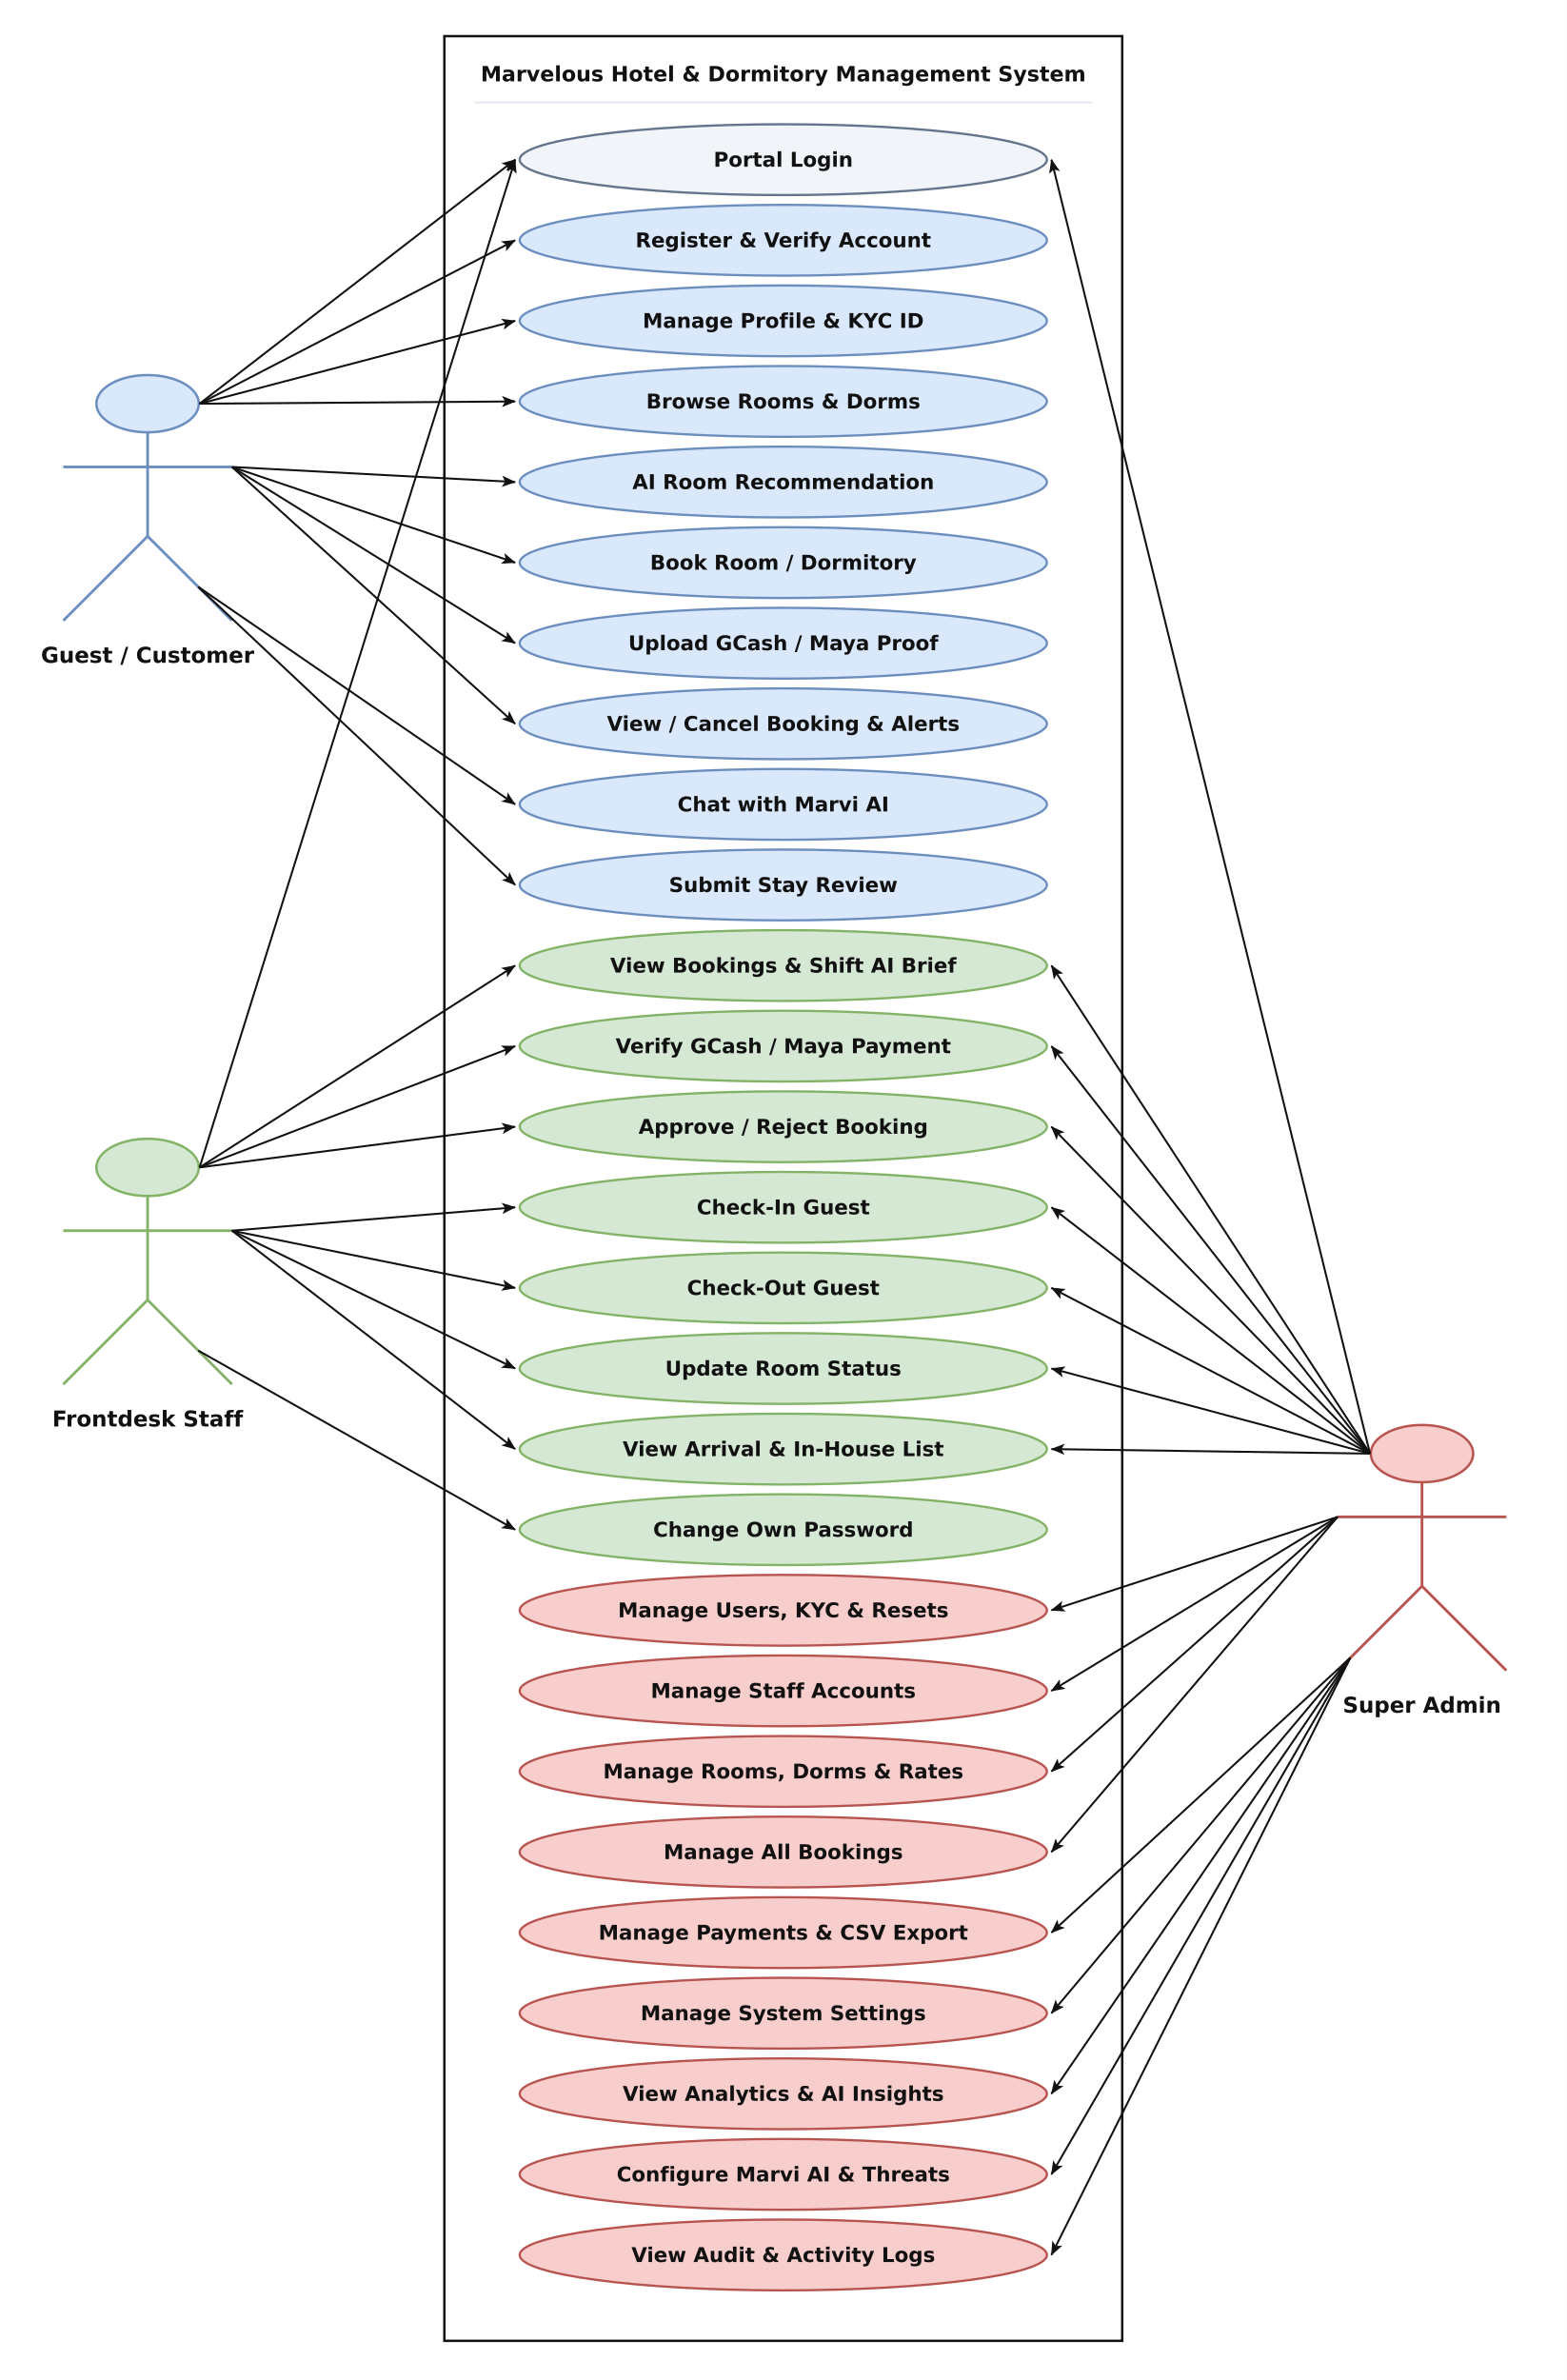
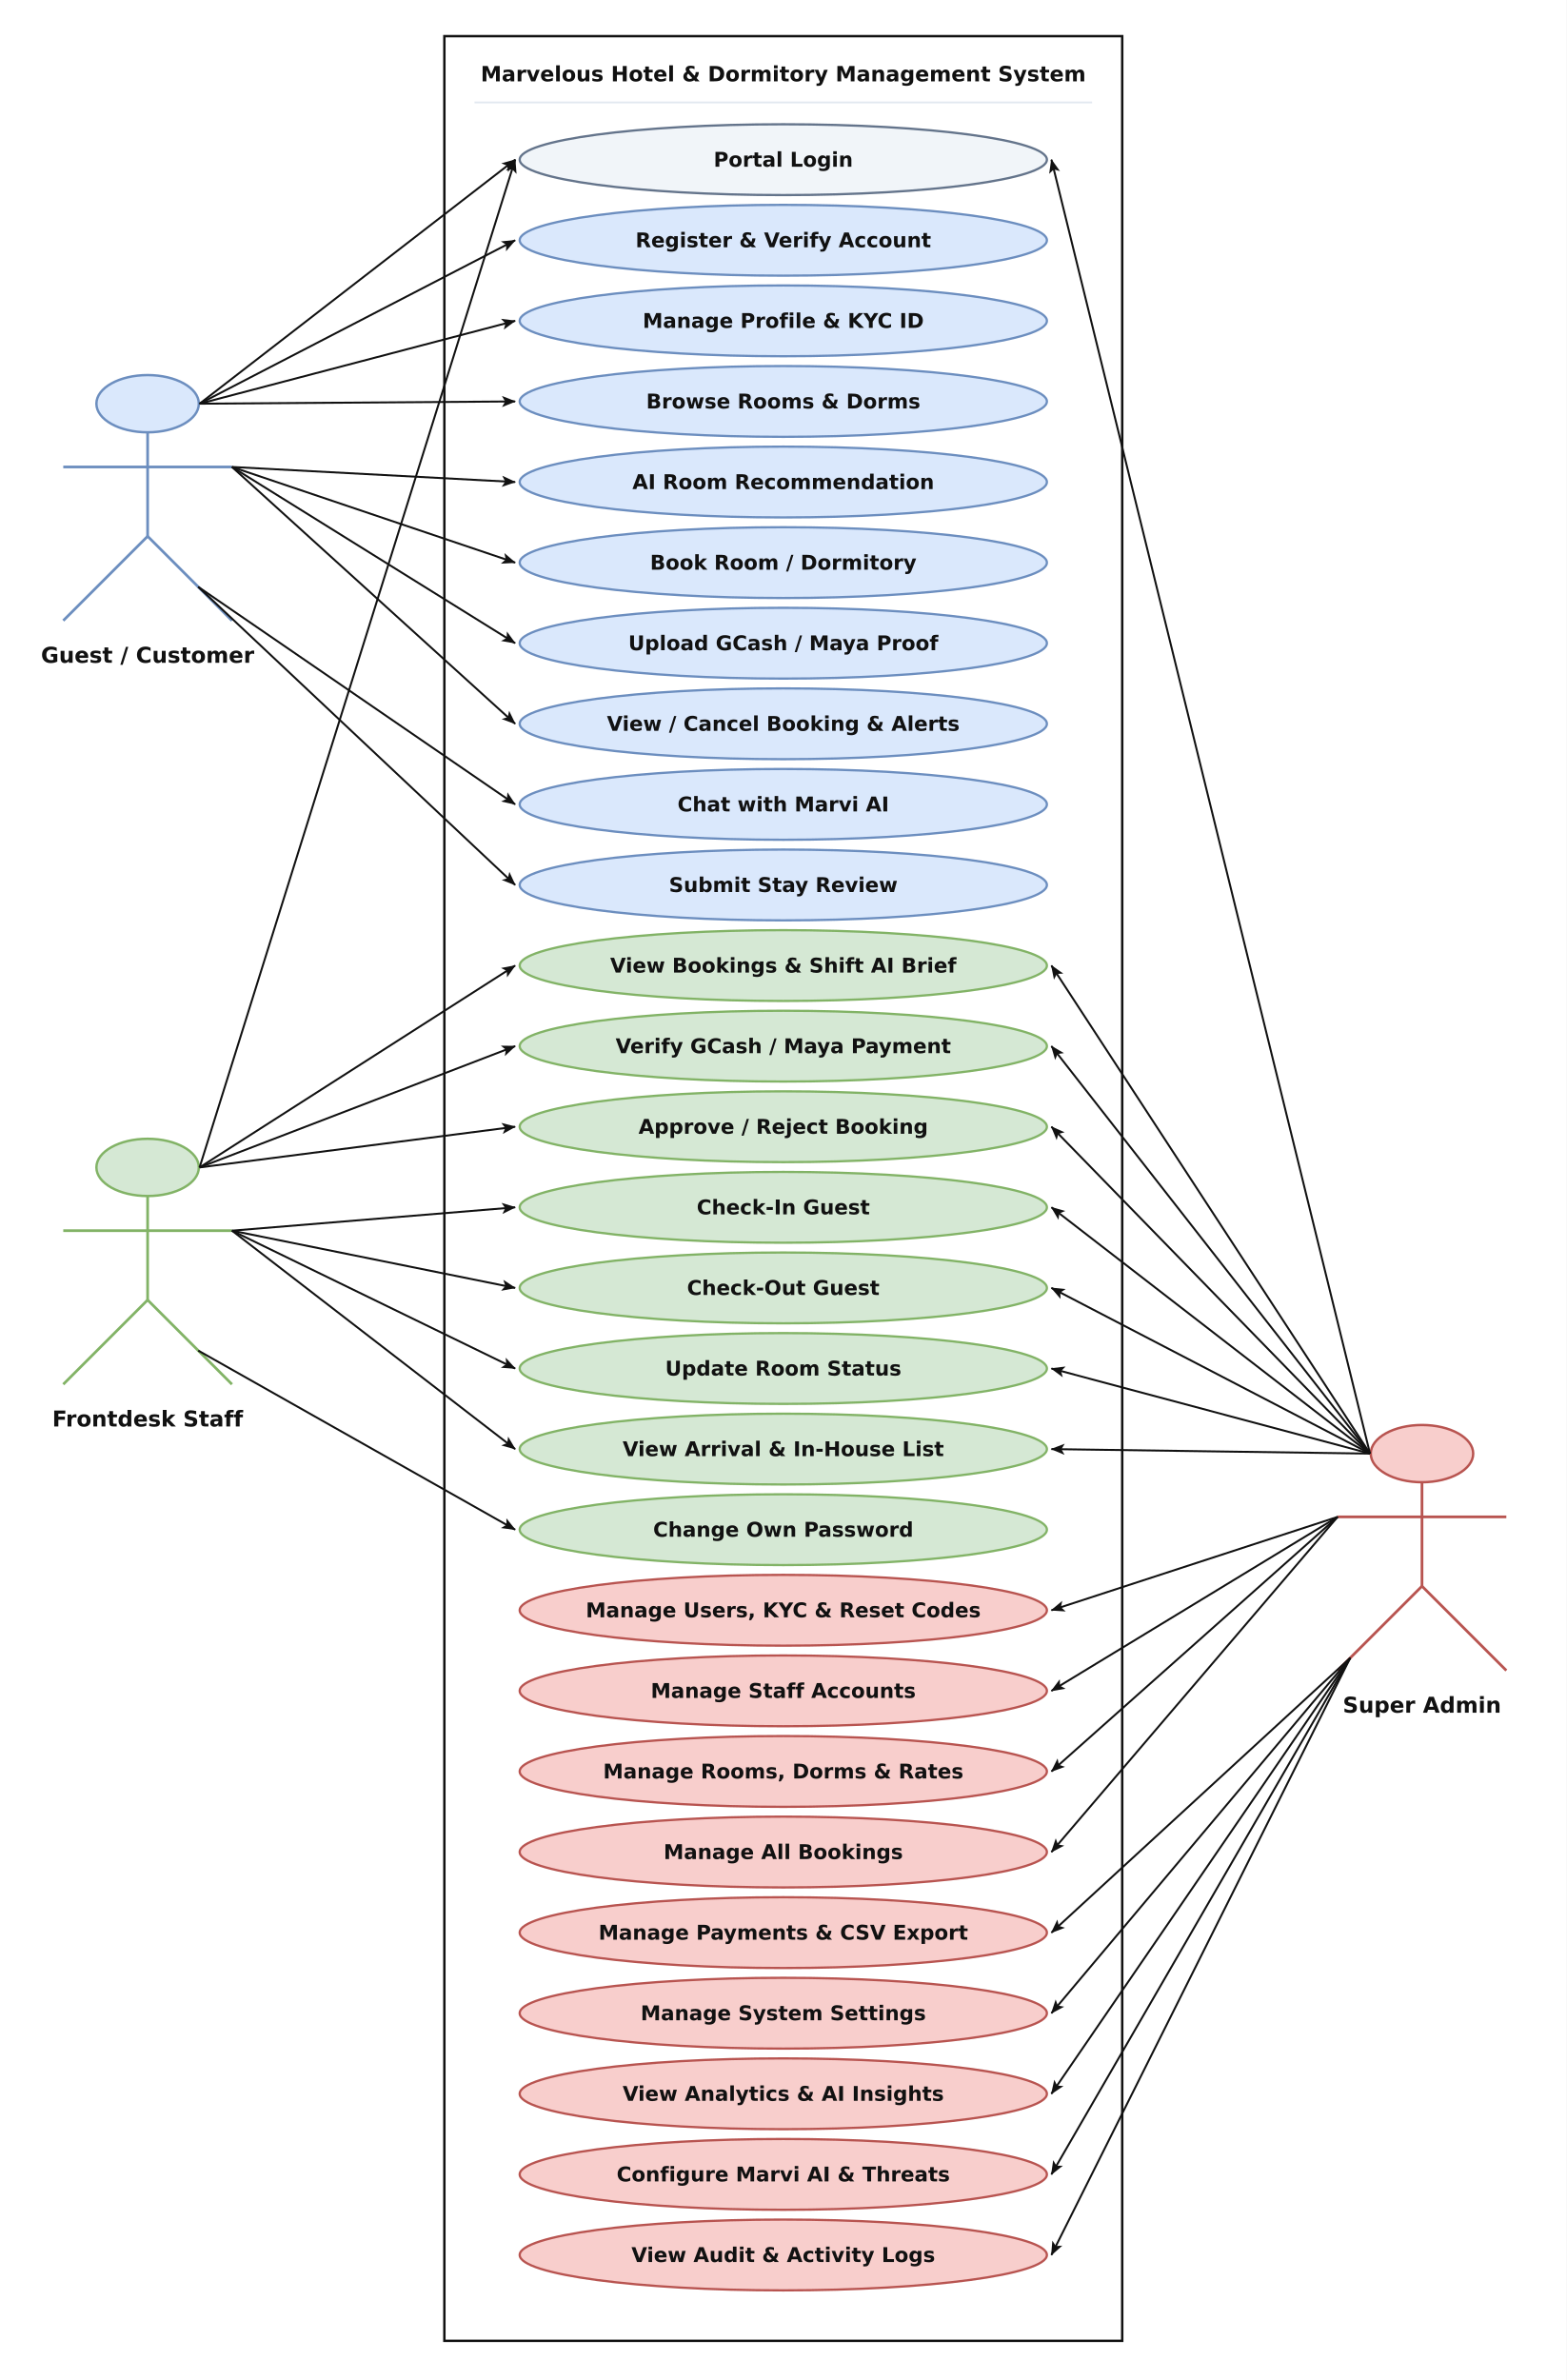
<svg xmlns="http://www.w3.org/2000/svg" width="1040" height="1580" viewBox="0 0 1040 1580">
  <defs>
    <marker id="arrow" viewBox="0 0 10 10" refX="9" refY="5" markerWidth="7.5" markerHeight="7.5" orient="auto-start-reverse">
      <path d="M 0 1.2 L 9.5 5 L 0 8.8 L 2.2 5 Z" fill="#111111" />
    </marker>
    <style>
      .boundary { fill: #FFFFFF; stroke: #111111; stroke-width: 1.6; }
      .sys-title { font-family: 'DejaVu Sans', Arial, Helvetica, sans-serif; font-size: 14px; font-weight: 700; fill: #111111; text-anchor: middle; }
      .uc-text { font-family: 'DejaVu Sans', Arial, Helvetica, sans-serif; font-size: 13.5px; font-weight: 700; fill: #111111; text-anchor: middle; dominant-baseline: central; }
      .actor-label { font-family: 'DejaVu Sans', Arial, Helvetica, sans-serif; font-size: 14.5px; font-weight: 700; fill: #111111; text-anchor: middle; }
      .conn { fill: none; stroke: #111111; stroke-width: 1.3; marker-end: url(#arrow); }
    </style>
  </defs>
  <rect x="0" y="0" width="1040" height="1580" fill="#FFFFFF" />
  <rect class="boundary" x="295" y="24" width="450" height="1530" />
  <text class="sys-title" x="520" y="54">Marvelous Hotel &amp; Dormitory Management System</text>
  <line x1="315" y1="68" x2="725" y2="68" stroke="#E2E8F0" stroke-width="1.2" />
  <g id="use-cases">
    <ellipse cx="520" cy="106.0" rx="175" ry="23.5" fill="#F1F5F9" stroke="#64748B" stroke-width="1.5" />
    <text class="uc-text" x="520" y="106.0">Portal Login</text>
    <ellipse cx="520" cy="159.5" rx="175" ry="23.5" fill="#DAE8FC" stroke="#6C8EBF" stroke-width="1.5" />
    <text class="uc-text" x="520" y="159.5">Register &amp; Verify Account</text>
    <ellipse cx="520" cy="213.0" rx="175" ry="23.5" fill="#DAE8FC" stroke="#6C8EBF" stroke-width="1.5" />
    <text class="uc-text" x="520" y="213.0">Manage Profile &amp; KYC ID</text>
    <ellipse cx="520" cy="266.5" rx="175" ry="23.5" fill="#DAE8FC" stroke="#6C8EBF" stroke-width="1.5" />
    <text class="uc-text" x="520" y="266.5">Browse Rooms &amp; Dorms</text>
    <ellipse cx="520" cy="320.0" rx="175" ry="23.5" fill="#DAE8FC" stroke="#6C8EBF" stroke-width="1.5" />
    <text class="uc-text" x="520" y="320.0">AI Room Recommendation</text>
    <ellipse cx="520" cy="373.5" rx="175" ry="23.5" fill="#DAE8FC" stroke="#6C8EBF" stroke-width="1.5" />
    <text class="uc-text" x="520" y="373.5">Book Room / Dormitory</text>
    <ellipse cx="520" cy="427.0" rx="175" ry="23.5" fill="#DAE8FC" stroke="#6C8EBF" stroke-width="1.5" />
    <text class="uc-text" x="520" y="427.0">Upload GCash / Maya Proof</text>
    <ellipse cx="520" cy="480.5" rx="175" ry="23.5" fill="#DAE8FC" stroke="#6C8EBF" stroke-width="1.5" />
    <text class="uc-text" x="520" y="480.5">View / Cancel Booking &amp; Alerts</text>
    <ellipse cx="520" cy="534.0" rx="175" ry="23.5" fill="#DAE8FC" stroke="#6C8EBF" stroke-width="1.5" />
    <text class="uc-text" x="520" y="534.0">Chat with Marvi AI</text>
    <ellipse cx="520" cy="587.5" rx="175" ry="23.5" fill="#DAE8FC" stroke="#6C8EBF" stroke-width="1.5" />
    <text class="uc-text" x="520" y="587.5">Submit Stay Review</text>
    <ellipse cx="520" cy="641.0" rx="175" ry="23.5" fill="#D5E8D4" stroke="#82B366" stroke-width="1.5" />
    <text class="uc-text" x="520" y="641.0">View Bookings &amp; Shift AI Brief</text>
    <ellipse cx="520" cy="694.5" rx="175" ry="23.5" fill="#D5E8D4" stroke="#82B366" stroke-width="1.5" />
    <text class="uc-text" x="520" y="694.5">Verify GCash / Maya Payment</text>
    <ellipse cx="520" cy="748.0" rx="175" ry="23.5" fill="#D5E8D4" stroke="#82B366" stroke-width="1.5" />
    <text class="uc-text" x="520" y="748.0">Approve / Reject Booking</text>
    <ellipse cx="520" cy="801.5" rx="175" ry="23.5" fill="#D5E8D4" stroke="#82B366" stroke-width="1.5" />
    <text class="uc-text" x="520" y="801.5">Check-In Guest</text>
    <ellipse cx="520" cy="855.0" rx="175" ry="23.5" fill="#D5E8D4" stroke="#82B366" stroke-width="1.5" />
    <text class="uc-text" x="520" y="855.0">Check-Out Guest</text>
    <ellipse cx="520" cy="908.5" rx="175" ry="23.5" fill="#D5E8D4" stroke="#82B366" stroke-width="1.5" />
    <text class="uc-text" x="520" y="908.5">Update Room Status</text>
    <ellipse cx="520" cy="962.0" rx="175" ry="23.5" fill="#D5E8D4" stroke="#82B366" stroke-width="1.5" />
    <text class="uc-text" x="520" y="962.0">View Arrival &amp; In-House List</text>
    <ellipse cx="520" cy="1015.5" rx="175" ry="23.5" fill="#D5E8D4" stroke="#82B366" stroke-width="1.5" />
    <text class="uc-text" x="520" y="1015.5">Change Own Password</text>
    <ellipse cx="520" cy="1069.0" rx="175" ry="23.5" fill="#F8CECC" stroke="#B85450" stroke-width="1.5" />
-     <text class="uc-text" x="520" y="1069.0">Manage Users, KYC &amp; Resets</text>
+     <text class="uc-text" x="520" y="1069.0">Manage Users, KYC &amp; Reset Codes</text>
    <ellipse cx="520" cy="1122.5" rx="175" ry="23.5" fill="#F8CECC" stroke="#B85450" stroke-width="1.5" />
    <text class="uc-text" x="520" y="1122.5">Manage Staff Accounts</text>
    <ellipse cx="520" cy="1176.0" rx="175" ry="23.5" fill="#F8CECC" stroke="#B85450" stroke-width="1.5" />
    <text class="uc-text" x="520" y="1176.0">Manage Rooms, Dorms &amp; Rates</text>
    <ellipse cx="520" cy="1229.5" rx="175" ry="23.5" fill="#F8CECC" stroke="#B85450" stroke-width="1.5" />
    <text class="uc-text" x="520" y="1229.5">Manage All Bookings</text>
    <ellipse cx="520" cy="1283.0" rx="175" ry="23.5" fill="#F8CECC" stroke="#B85450" stroke-width="1.5" />
    <text class="uc-text" x="520" y="1283.0">Manage Payments &amp; CSV Export</text>
    <ellipse cx="520" cy="1336.5" rx="175" ry="23.5" fill="#F8CECC" stroke="#B85450" stroke-width="1.5" />
    <text class="uc-text" x="520" y="1336.5">Manage System Settings</text>
    <ellipse cx="520" cy="1390.0" rx="175" ry="23.5" fill="#F8CECC" stroke="#B85450" stroke-width="1.5" />
    <text class="uc-text" x="520" y="1390.0">View Analytics &amp; AI Insights</text>
    <ellipse cx="520" cy="1443.5" rx="175" ry="23.5" fill="#F8CECC" stroke="#B85450" stroke-width="1.5" />
    <text class="uc-text" x="520" y="1443.5">Configure Marvi AI &amp; Threats</text>
    <ellipse cx="520" cy="1497.0" rx="175" ry="23.5" fill="#F8CECC" stroke="#B85450" stroke-width="1.5" />
    <text class="uc-text" x="520" y="1497.0">View Audit &amp; Activity Logs</text>
  </g>
  <g id="actors">
    <g id="actor-guest">
      <line x1="98" y1="287" x2="98" y2="356" stroke="#6C8EBF" stroke-width="1.8" />
      <line x1="42" y1="310" x2="154" y2="310" stroke="#6C8EBF" stroke-width="1.8" />
      <line x1="98" y1="356" x2="42" y2="412" stroke="#6C8EBF" stroke-width="1.8" />
      <line x1="98" y1="356" x2="154" y2="412" stroke="#6C8EBF" stroke-width="1.8" />
      <ellipse cx="98" cy="268" rx="34" ry="19" fill="#DAE8FC" stroke="#6C8EBF" stroke-width="1.6" />
      <text class="actor-label" x="98" y="440">Guest / Customer</text>
    </g>
    <g id="actor-staff">
      <line x1="98" y1="794" x2="98" y2="863" stroke="#82B366" stroke-width="1.8" />
      <line x1="42" y1="817" x2="154" y2="817" stroke="#82B366" stroke-width="1.8" />
      <line x1="98" y1="863" x2="42" y2="919" stroke="#82B366" stroke-width="1.8" />
      <line x1="98" y1="863" x2="154" y2="919" stroke="#82B366" stroke-width="1.8" />
      <ellipse cx="98" cy="775" rx="34" ry="19" fill="#D5E8D4" stroke="#82B366" stroke-width="1.6" />
      <text class="actor-label" x="98" y="947">Frontdesk Staff</text>
    </g>
    <g id="actor-admin">
      <line x1="944" y1="984" x2="944" y2="1053" stroke="#B85450" stroke-width="1.8" />
      <line x1="888" y1="1007" x2="1000" y2="1007" stroke="#B85450" stroke-width="1.8" />
      <line x1="944" y1="1053" x2="888" y2="1109" stroke="#B85450" stroke-width="1.8" />
      <line x1="944" y1="1053" x2="1000" y2="1109" stroke="#B85450" stroke-width="1.8" />
      <ellipse cx="944" cy="965" rx="34" ry="19" fill="#F8CECC" stroke="#B85450" stroke-width="1.6" />
      <text class="actor-label" x="944" y="1137">Super Admin</text>
    </g>
  </g>
  <g id="connectors">
    <line class="conn" x1="132.5" y1="268.0" x2="342.0" y2="106.0" />
    <line class="conn" x1="132.5" y1="775.0" x2="342.0" y2="106.0" />
    <line class="conn" x1="909.5" y1="965.0" x2="698.0" y2="106.0" />
    <line class="conn" x1="132.5" y1="268.0" x2="342.0" y2="159.5" />
    <line class="conn" x1="132.5" y1="268.0" x2="342.0" y2="213.0" />
    <line class="conn" x1="132.5" y1="268.0" x2="342.0" y2="266.5" />
    <line class="conn" x1="154.0" y1="310.0" x2="342.0" y2="320.0" />
    <line class="conn" x1="154.0" y1="310.0" x2="342.0" y2="373.5" />
    <line class="conn" x1="154.0" y1="310.0" x2="342.0" y2="427.0" />
    <line class="conn" x1="154.0" y1="310.0" x2="342.0" y2="480.5" />
    <line class="conn" x1="131.6" y1="389.6" x2="342.0" y2="534.0" />
    <line class="conn" x1="131.6" y1="389.6" x2="342.0" y2="587.5" />
    <line class="conn" x1="132.5" y1="775.0" x2="342.0" y2="641.0" />
    <line class="conn" x1="909.5" y1="965.0" x2="698.0" y2="641.0" />
    <line class="conn" x1="132.5" y1="775.0" x2="342.0" y2="694.5" />
    <line class="conn" x1="909.5" y1="965.0" x2="698.0" y2="694.5" />
    <line class="conn" x1="132.5" y1="775.0" x2="342.0" y2="748.0" />
    <line class="conn" x1="909.5" y1="965.0" x2="698.0" y2="748.0" />
    <line class="conn" x1="154.0" y1="817.0" x2="342.0" y2="801.5" />
    <line class="conn" x1="909.5" y1="965.0" x2="698.0" y2="801.5" />
    <line class="conn" x1="154.0" y1="817.0" x2="342.0" y2="855.0" />
    <line class="conn" x1="909.5" y1="965.0" x2="698.0" y2="855.0" />
    <line class="conn" x1="154.0" y1="817.0" x2="342.0" y2="908.5" />
    <line class="conn" x1="909.5" y1="965.0" x2="698.0" y2="908.5" />
    <line class="conn" x1="154.0" y1="817.0" x2="342.0" y2="962.0" />
    <line class="conn" x1="909.5" y1="965.0" x2="698.0" y2="962.0" />
    <line class="conn" x1="131.6" y1="896.6" x2="342.0" y2="1015.5" />
    <line class="conn" x1="888.0" y1="1007.0" x2="698.0" y2="1069.0" />
    <line class="conn" x1="888.0" y1="1007.0" x2="698.0" y2="1122.5" />
    <line class="conn" x1="888.0" y1="1007.0" x2="698.0" y2="1176.0" />
    <line class="conn" x1="888.0" y1="1007.0" x2="698.0" y2="1229.5" />
    <line class="conn" x1="896.4" y1="1100.6" x2="698.0" y2="1283.0" />
    <line class="conn" x1="896.4" y1="1100.6" x2="698.0" y2="1336.5" />
    <line class="conn" x1="896.4" y1="1100.6" x2="698.0" y2="1390.0" />
    <line class="conn" x1="896.4" y1="1100.6" x2="698.0" y2="1443.5" />
    <line class="conn" x1="896.4" y1="1100.6" x2="698.0" y2="1497.0" />
  </g>
</svg>
